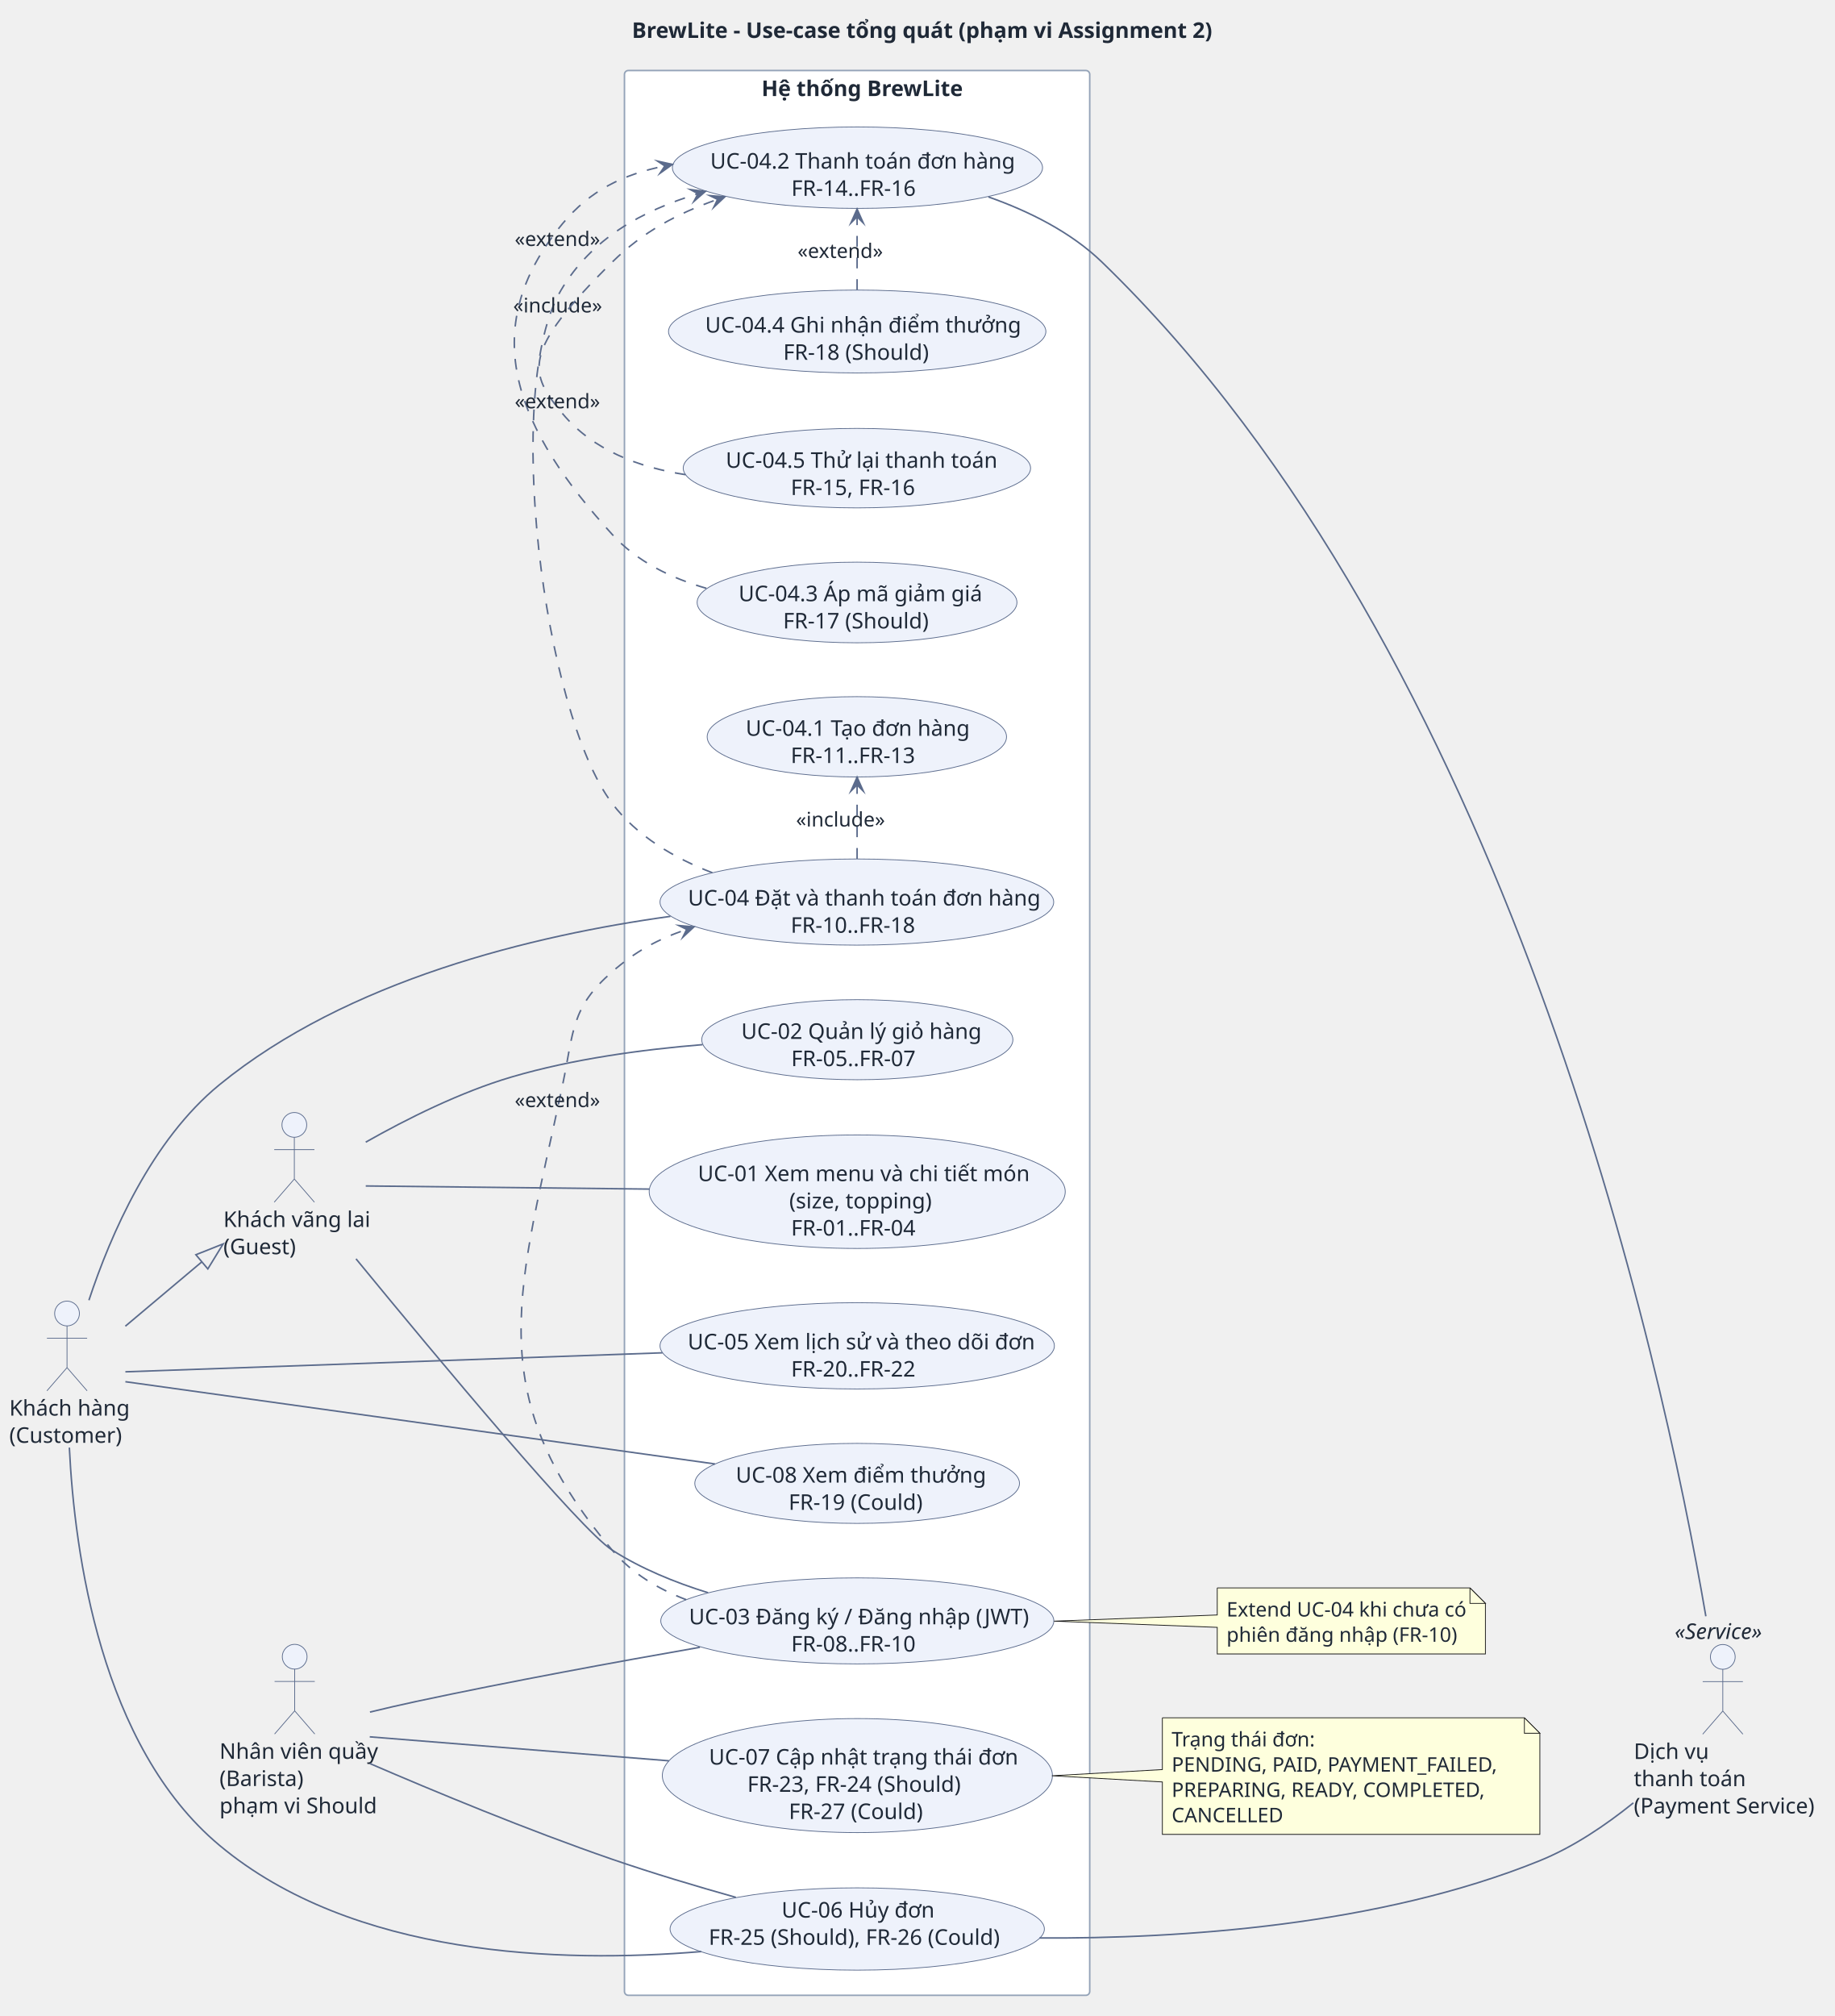
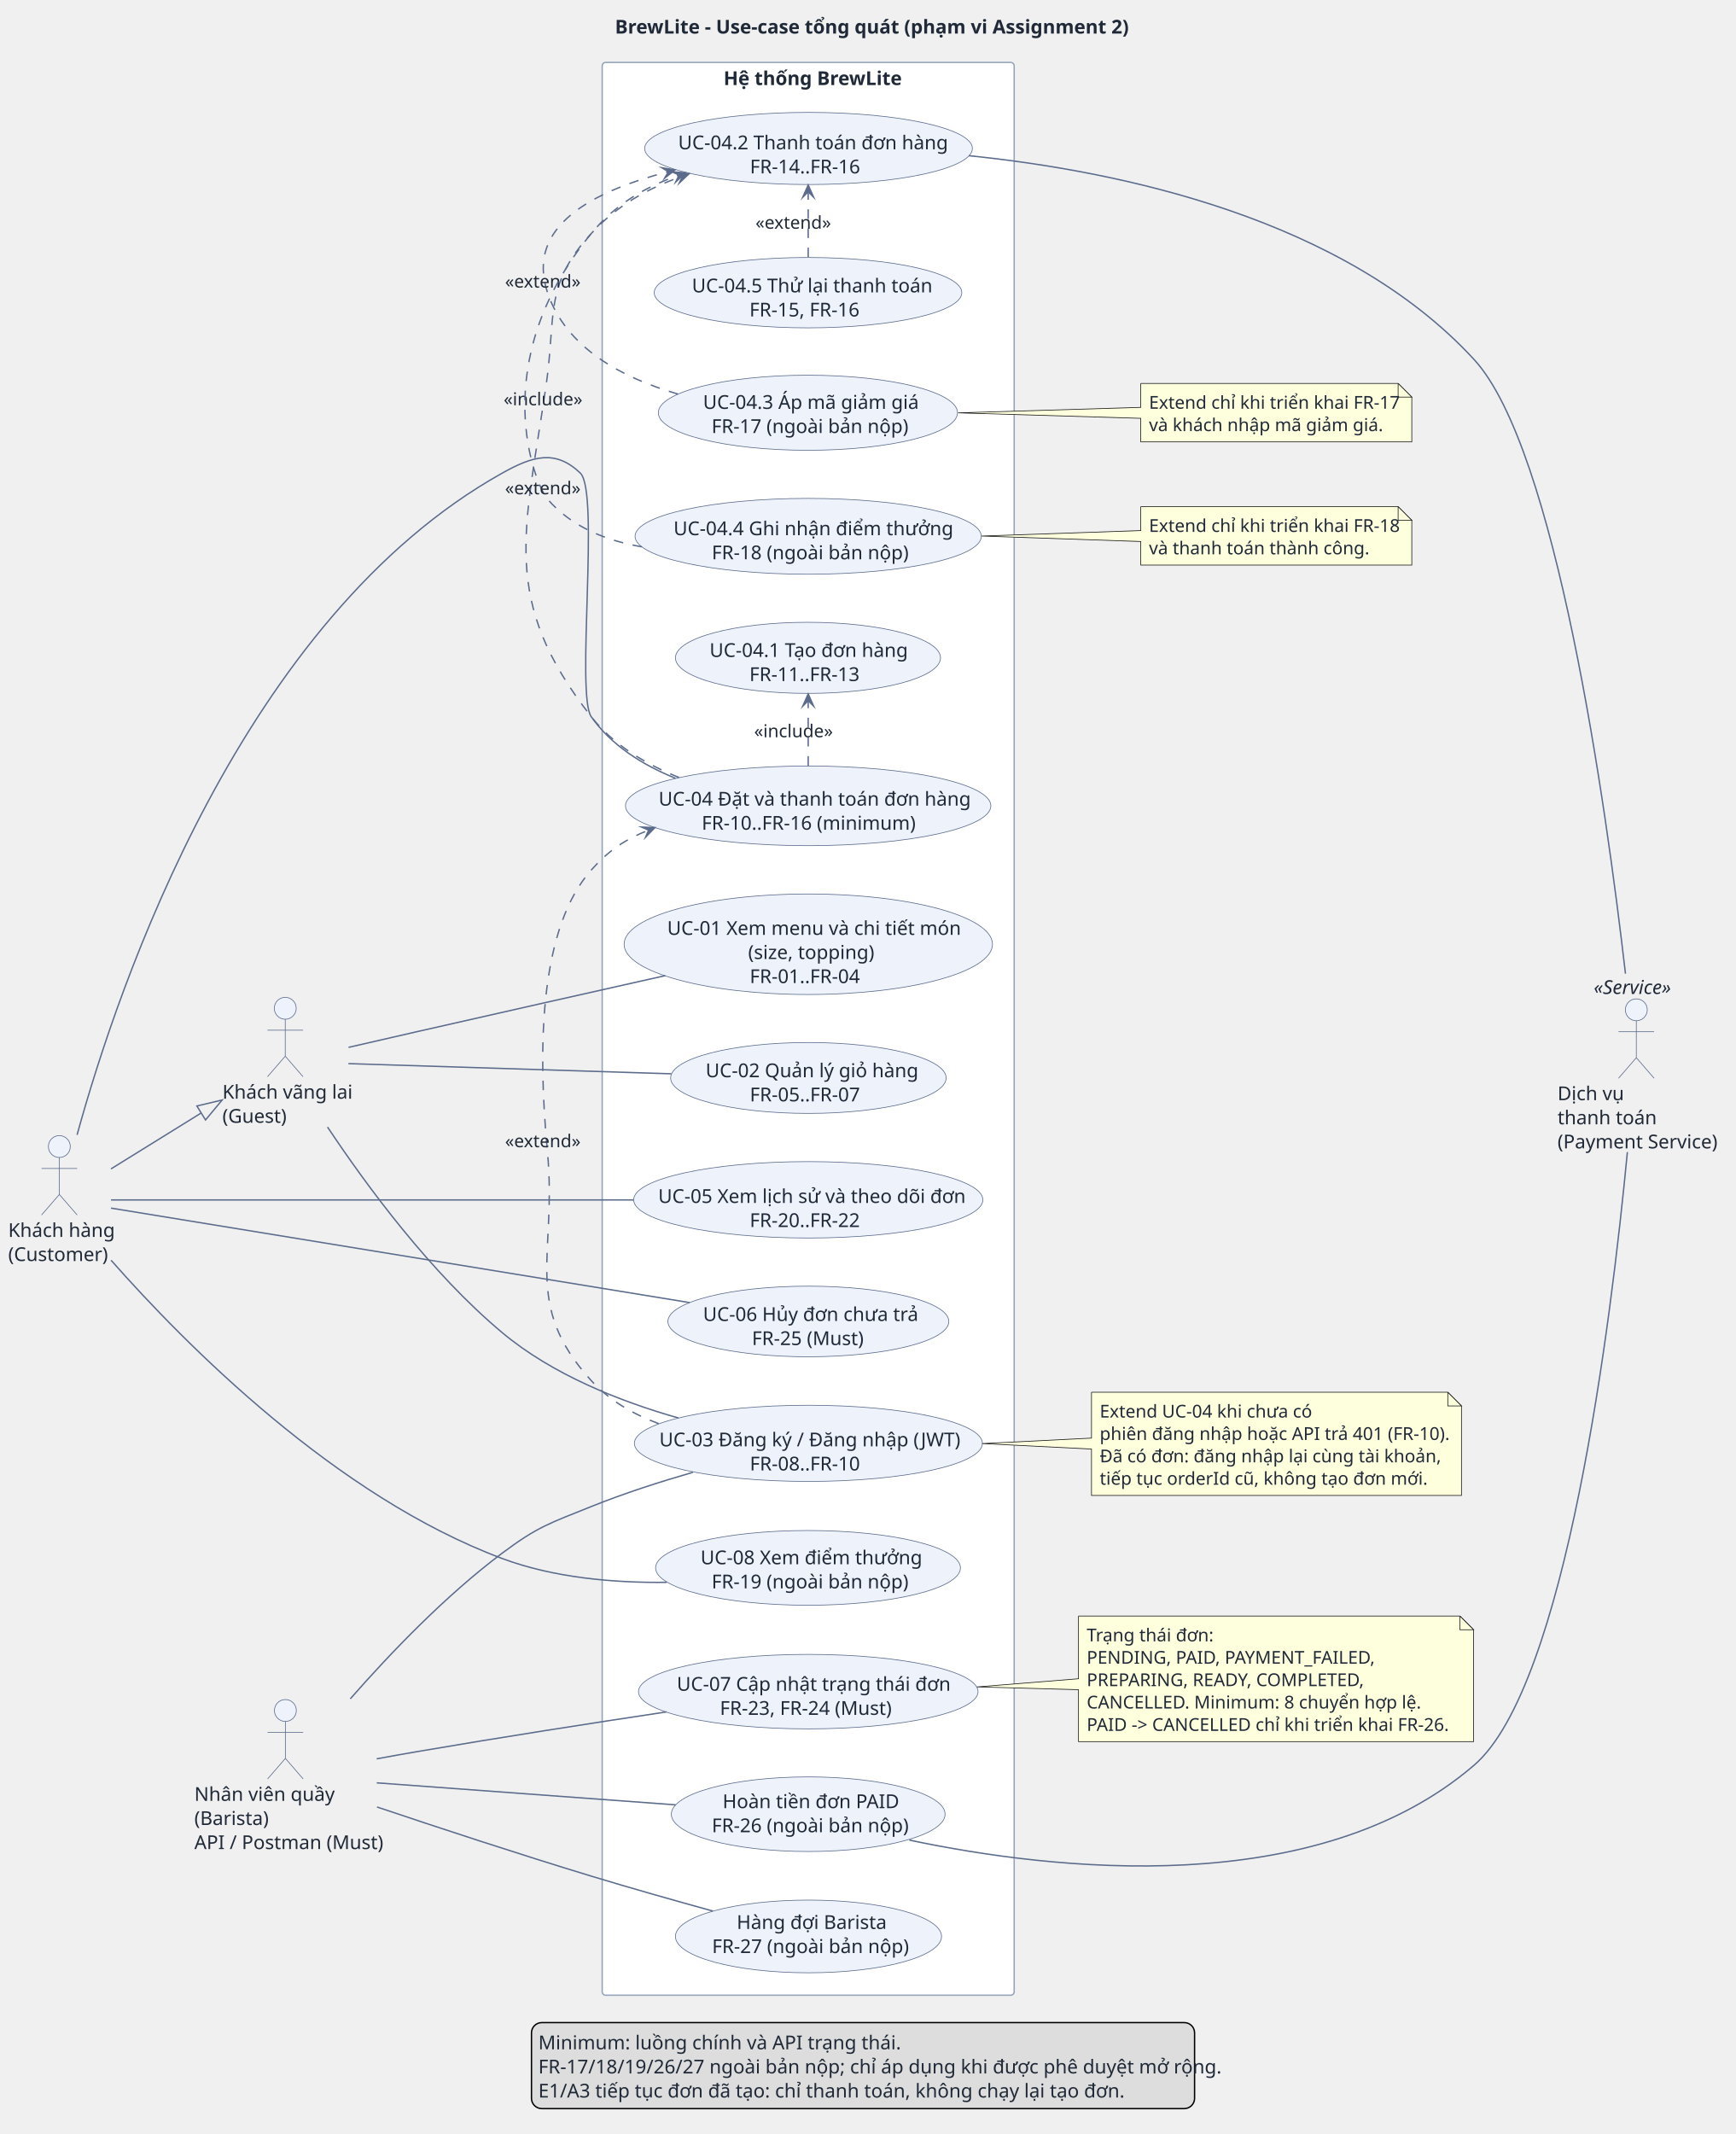
- <svg xmlns="http://www.w3.org/2000/svg" version="1.1" data-diagram-type="DESCRIPTION" style="width:1187px;height:1304px;background:#FFFFFF;" width="1187px" height="1304px" viewBox="0 0 1187 1304" zoomAndPan="magnify" preserveAspectRatio="none" contentStyleType="text/css">
+ <svg xmlns="http://www.w3.org/2000/svg" version="1.1" data-diagram-type="DESCRIPTION" style="width:1268px;height:1559px;background:#FFFFFF;" width="1268px" height="1559px" viewBox="0 0 1268 1559" zoomAndPan="magnify" preserveAspectRatio="none" contentStyleType="text/css">
  <defs />
  <g font-family="sans-serif" lengthAdjust="spacing">
    <g class="title" data-source-line="17">
-       <text x="408.817" y="24.533" fill="#1F2937" font-size="14" textLength="362.51" font-weight="700">BrewLite - Use-case tổng quát (phạm vi Assignment 2)</text>
+       <text x="449.317" y="24.533" fill="#1F2937" font-size="14" textLength="362.51" font-weight="700">BrewLite - Use-case tổng quát (phạm vi Assignment 2)</text>
    </g>
    <g class="cluster" data-qualified-name="H. th.ng BrewLite" id="ent0006" data-source-line="26">
-       <rect x="404" y="45.609" width="301" height="1245" fill="#FFF" style="stroke:#94A3B8;stroke-width:1;" rx="2.5" ry="2.5" />
-       <text x="492.666" y="62.143" fill="#1F2937" font-size="14" textLength="123.669" font-weight="700">Hệ thống BrewLite</text>
+       <rect x="440" y="45.609" width="301" height="1412" fill="#FFF" style="stroke:#94A3B8;stroke-width:1;" rx="2.5" ry="2.5" />
+       <text x="528.666" y="62.143" fill="#1F2937" font-size="14" textLength="123.669" font-weight="700">Hệ thống BrewLite</text>
    </g>
    <g class="entity" data-qualified-name="H. th.ng BrewLite.UC01" id="ent0007" data-source-line="27">
-       <ellipse cx="554.582" cy="770.822" rx="134.582" ry="36.712" fill="#EEF2FB" style="stroke:#5B6B8C;stroke-width:0.5;" />
-       <text x="451.485" y="763.983" fill="#1F2937" font-size="14" textLength="206.192">UC-01 Xem menu và chi tiết món</text>
-       <text x="510.616" y="781.592" fill="#1F2937" font-size="14" textLength="87.931">(size, topping)</text>
-       <text x="511.796" y="799.202" fill="#1F2937" font-size="14" textLength="85.572">FR-01..FR-04</text>
+       <ellipse cx="590.582" cy="689.822" rx="134.582" ry="36.712" fill="#EEF2FB" style="stroke:#5B6B8C;stroke-width:0.5;" />
+       <text x="487.485" y="682.983" fill="#1F2937" font-size="14" textLength="206.192">UC-01 Xem menu và chi tiết món</text>
+       <text x="546.616" y="700.592" fill="#1F2937" font-size="14" textLength="87.931">(size, topping)</text>
+       <text x="547.796" y="718.202" fill="#1F2937" font-size="14" textLength="85.572">FR-01..FR-04</text>
    </g>
    <g class="entity" data-qualified-name="H. th.ng BrewLite.UC02" id="ent0008" data-source-line="28">
-       <ellipse cx="554.653" cy="672.507" rx="100.653" ry="25.898" fill="#EEF2FB" style="stroke:#5B6B8C;stroke-width:0.5;" />
-       <text x="479.553" y="671.98" fill="#1F2937" font-size="14" textLength="150.199">UC-02 Quản lý giỏ hàng</text>
-       <text x="511.867" y="689.59" fill="#1F2937" font-size="14" textLength="85.572">FR-05..FR-07</text>
+       <ellipse cx="590.653" cy="787.507" rx="100.653" ry="25.898" fill="#EEF2FB" style="stroke:#5B6B8C;stroke-width:0.5;" />
+       <text x="515.553" y="786.98" fill="#1F2937" font-size="14" textLength="150.199">UC-02 Quản lý giỏ hàng</text>
+       <text x="547.867" y="804.59" fill="#1F2937" font-size="14" textLength="85.572">FR-05..FR-07</text>
    </g>
    <g class="entity" data-qualified-name="H. th.ng BrewLite.UC03" id="ent0009" data-source-line="29">
-       <ellipse cx="554.645" cy="1048.438" rx="127.145" ry="27.829" fill="#EEF2FB" style="stroke:#5B6B8C;stroke-width:0.5;" />
-       <text x="445.718" y="1050.637" fill="#1F2937" font-size="14" textLength="217.854">UC-03 Đăng ký / Đăng nhập (JWT)</text>
-       <text x="511.859" y="1068.246" fill="#1F2937" font-size="14" textLength="85.572">FR-08..FR-10</text>
+       <ellipse cx="590.645" cy="1054.438" rx="127.145" ry="27.829" fill="#EEF2FB" style="stroke:#5B6B8C;stroke-width:0.5;" />
+       <text x="481.718" y="1056.637" fill="#1F2937" font-size="14" textLength="217.854">UC-03 Đăng ký / Đăng nhập (JWT)</text>
+       <text x="547.859" y="1074.246" fill="#1F2937" font-size="14" textLength="85.572">FR-08..FR-10</text>
    </g>
    <g class="entity" data-qualified-name="H. th.ng BrewLite.UC04" id="ent0010" data-source-line="30">
-       <ellipse cx="554.346" cy="583.479" rx="127.346" ry="27.869" fill="#EEF2FB" style="stroke:#5B6B8C;stroke-width:0.5;" />
-       <text x="445.073" y="585.72" fill="#1F2937" font-size="14" textLength="218.545">UC-04 Đặt và thanh toán đơn hàng</text>
-       <text x="511.559" y="603.329" fill="#1F2937" font-size="14" textLength="85.572">FR-10..FR-18</text>
+       <ellipse cx="590.489" cy="588.707" rx="133.489" ry="29.098" fill="#EEF2FB" style="stroke:#5B6B8C;stroke-width:0.5;" />
+       <text x="481.216" y="588.552" fill="#1F2937" font-size="14" textLength="218.545">UC-04 Đặt và thanh toán đơn hàng</text>
+       <text x="512.706" y="606.161" fill="#1F2937" font-size="14" textLength="155.565">FR-10..FR-16 (minimum)</text>
    </g>
    <g class="entity" data-qualified-name="H. th.ng BrewLite.UC041" id="ent0011" data-source-line="31">
-       <ellipse cx="554.345" cy="476.59" rx="96.845" ry="25.981" fill="#EEF2FB" style="stroke:#5B6B8C;stroke-width:0.5;" />
-       <text x="482.434" y="475.934" fill="#1F2937" font-size="14" textLength="143.821">UC-04.1 Tạo đơn hàng</text>
-       <text x="511.559" y="493.543" fill="#1F2937" font-size="14" textLength="85.572">FR-11..FR-13</text>
+       <ellipse cx="590.345" cy="480.59" rx="96.845" ry="25.981" fill="#EEF2FB" style="stroke:#5B6B8C;stroke-width:0.5;" />
+       <text x="518.434" y="479.934" fill="#1F2937" font-size="14" textLength="143.821">UC-04.1 Tạo đơn hàng</text>
+       <text x="547.559" y="497.543" fill="#1F2937" font-size="14" textLength="85.572">FR-11..FR-13</text>
    </g>
    <g class="entity" data-qualified-name="H. th.ng BrewLite.UC042" id="ent0012" data-source-line="32">
-       <ellipse cx="554.741" cy="108.458" rx="119.741" ry="26.348" fill="#EEF2FB" style="stroke:#5B6B8C;stroke-width:0.5;" />
-       <text x="459.476" y="109.072" fill="#1F2937" font-size="14" textLength="190.531">UC-04.2 Thanh toán đơn hàng</text>
-       <text x="511.955" y="126.681" fill="#1F2937" font-size="14" textLength="85.572">FR-14..FR-16</text>
+       <ellipse cx="590.741" cy="108.458" rx="119.741" ry="26.348" fill="#EEF2FB" style="stroke:#5B6B8C;stroke-width:0.5;" />
+       <text x="495.476" y="109.072" fill="#1F2937" font-size="14" textLength="190.531">UC-04.2 Thanh toán đơn hàng</text>
+       <text x="547.955" y="126.681" fill="#1F2937" font-size="14" textLength="85.572">FR-14..FR-16</text>
    </g>
    <g class="entity" data-qualified-name="H. th.ng BrewLite.UC043" id="ent0013" data-source-line="33">
-       <ellipse cx="554.465" cy="389.692" rx="103.465" ry="26.082" fill="#EEF2FB" style="stroke:#5B6B8C;stroke-width:0.5;" />
-       <text x="477.82" y="388.878" fill="#1F2937" font-size="14" textLength="153.289">UC-04.3 Áp mã giảm giá</text>
-       <text x="506.613" y="406.487" fill="#1F2937" font-size="14" textLength="95.703">FR-17 (Should)</text>
+       <ellipse cx="590.305" cy="301.533" rx="109.305" ry="27.424" fill="#EEF2FB" style="stroke:#5B6B8C;stroke-width:0.5;" />
+       <text x="513.66" y="298.718" fill="#1F2937" font-size="14" textLength="153.289">UC-04.3 Áp mã giảm giá</text>
+       <text x="519.874" y="316.328" fill="#1F2937" font-size="14" textLength="140.861">FR-17 (ngoài bản nộp)</text>
    </g>
    <g class="entity" data-qualified-name="H. th.ng BrewLite.UC044" id="ent0014" data-source-line="34">
-       <ellipse cx="554.567" cy="214.423" rx="122.067" ry="26.813" fill="#EEF2FB" style="stroke:#5B6B8C;stroke-width:0.5;" />
-       <text x="456.184" y="215.119" fill="#1F2937" font-size="14" textLength="196.766">UC-04.4 Ghi nhận điểm thưởng</text>
-       <text x="506.715" y="232.728" fill="#1F2937" font-size="14" textLength="95.703">FR-18 (Should)</text>
+       <ellipse cx="590.497" cy="391.809" rx="126.497" ry="27.699" fill="#EEF2FB" style="stroke:#5B6B8C;stroke-width:0.5;" />
+       <text x="492.115" y="390.988" fill="#1F2937" font-size="14" textLength="196.766">UC-04.4 Ghi nhận điểm thưởng</text>
+       <text x="520.067" y="408.598" fill="#1F2937" font-size="14" textLength="140.861">FR-18 (ngoài bản nộp)</text>
    </g>
    <g class="entity" data-qualified-name="H. th.ng BrewLite.UC045" id="ent0015" data-source-line="35">
-       <ellipse cx="554.377" cy="302.811" rx="112.377" ry="25.701" fill="#EEF2FB" style="stroke:#5B6B8C;stroke-width:0.5;" />
-       <text x="469.533" y="302.593" fill="#1F2937" font-size="14" textLength="169.688">UC-04.5 Thử lại thanh toán</text>
-       <text x="511.591" y="320.203" fill="#1F2937" font-size="14" textLength="85.572">FR-15, FR-16</text>
+       <ellipse cx="590.377" cy="213.811" rx="112.377" ry="25.701" fill="#EEF2FB" style="stroke:#5B6B8C;stroke-width:0.5;" />
+       <text x="505.533" y="213.593" fill="#1F2937" font-size="14" textLength="169.688">UC-04.5 Thử lại thanh toán</text>
+       <text x="547.591" y="231.203" fill="#1F2937" font-size="14" textLength="85.572">FR-15, FR-16</text>
    </g>
    <g class="entity" data-qualified-name="H. th.ng BrewLite.UC05" id="ent0016" data-source-line="36">
-       <ellipse cx="554.571" cy="870.524" rx="127.571" ry="27.914" fill="#EEF2FB" style="stroke:#5B6B8C;stroke-width:0.5;" />
-       <text x="444.912" y="872.813" fill="#1F2937" font-size="14" textLength="219.317">UC-05 Xem lịch sử và theo dõi đơn</text>
-       <text x="511.785" y="890.422" fill="#1F2937" font-size="14" textLength="85.572">FR-20..FR-22</text>
+       <ellipse cx="590.571" cy="876.524" rx="127.571" ry="27.914" fill="#EEF2FB" style="stroke:#5B6B8C;stroke-width:0.5;" />
+       <text x="480.912" y="878.813" fill="#1F2937" font-size="14" textLength="219.317">UC-05 Xem lịch sử và theo dõi đơn</text>
+       <text x="547.785" y="896.422" fill="#1F2937" font-size="14" textLength="85.572">FR-20..FR-22</text>
    </g>
    <g class="entity" data-qualified-name="H. th.ng BrewLite.UC06" id="ent0017" data-source-line="37">
-       <ellipse cx="554.581" cy="1247.726" rx="121.081" ry="26.616" fill="#EEF2FB" style="stroke:#5B6B8C;stroke-width:0.5;" />
-       <text x="505.639" y="1240.343" fill="#1F2937" font-size="14" textLength="97.884">UC-06 Hủy đơn</text>
-       <text x="458.495" y="1257.952" fill="#1F2937" font-size="14" textLength="192.172">FR-25 (Should), FR-26 (Could)</text>
+       <ellipse cx="590.625" cy="965.401" rx="102.625" ry="25.792" fill="#EEF2FB" style="stroke:#5B6B8C;stroke-width:0.5;" />
+       <text x="513.653" y="965.041" fill="#1F2937" font-size="14" textLength="153.945">UC-06 Hủy đơn chưa trả</text>
+       <text x="549.401" y="982.65" fill="#1F2937" font-size="14" textLength="82.448">FR-25 (Must)</text>
    </g>
    <g class="entity" data-qualified-name="H. th.ng BrewLite.UC07" id="ent0018" data-source-line="38">
-       <ellipse cx="554.683" cy="1148.49" rx="126.183" ry="36.881" fill="#EEF2FB" style="stroke:#5B6B8C;stroke-width:0.5;" />
-       <text x="458.648" y="1141.381" fill="#1F2937" font-size="14" textLength="192.069">UC-07 Cập nhật trạng thái đơn</text>
-       <text x="483.493" y="1158.991" fill="#1F2937" font-size="14" textLength="142.379">FR-23, FR-24 (Should)</text>
-       <text x="510.338" y="1176.6" fill="#1F2937" font-size="14" textLength="88.689">FR-27 (Could)</text>
-     </g>
-     <g class="entity" data-qualified-name="H. th.ng BrewLite.UC08" id="ent0019" data-source-line="39">
-       <ellipse cx="554.539" cy="959.491" rx="105.039" ry="25.882" fill="#EEF2FB" style="stroke:#5B6B8C;stroke-width:0.5;" />
-       <text x="476.011" y="958.989" fill="#1F2937" font-size="14" textLength="157.056">UC-08 Xem điểm thưởng</text>
-       <text x="510.194" y="976.599" fill="#1F2937" font-size="14" textLength="88.689">FR-19 (Could)</text>
+       <ellipse cx="590.552" cy="1235.82" rx="124.052" ry="27.21" fill="#EEF2FB" style="stroke:#5B6B8C;stroke-width:0.5;" />
+       <text x="494.518" y="1235.19" fill="#1F2937" font-size="14" textLength="192.069">UC-07 Cập nhật trạng thái đơn</text>
+       <text x="525.99" y="1252.8" fill="#1F2937" font-size="14" textLength="129.124">FR-23, FR-24 (Must)</text>
+     </g>
+     <g class="entity" data-qualified-name="H. th.ng BrewLite.Refund" id="ent0019" data-source-line="39">
+       <ellipse cx="590.515" cy="1325.366" rx="100.015" ry="27.256" fill="#EEF2FB" style="stroke:#5B6B8C;stroke-width:0.5;" />
+       <text x="527.946" y="1320.938" fill="#1F2937" font-size="14" textLength="125.139">Hoàn tiền đơn PAID</text>
+       <text x="520.085" y="1338.547" fill="#1F2937" font-size="14" textLength="140.861">FR-26 (ngoài bản nộp)</text>
+     </g>
+     <g class="entity" data-qualified-name="H. th.ng BrewLite.Queue" id="ent0020" data-source-line="40">
+       <ellipse cx="590.721" cy="1414.667" rx="97.221" ry="26.558" fill="#EEF2FB" style="stroke:#5B6B8C;stroke-width:0.5;" />
+       <text x="538.273" y="1409.206" fill="#1F2937" font-size="14" textLength="104.897">Hàng đợi Barista</text>
+       <text x="520.291" y="1426.815" fill="#1F2937" font-size="14" textLength="140.861">FR-27 (ngoài bản nộp)</text>
+     </g>
+     <g class="entity" data-qualified-name="H. th.ng BrewLite.UC08" id="ent0021" data-source-line="41">
+       <ellipse cx="590.374" cy="1145.412" rx="111.374" ry="27.302" fill="#EEF2FB" style="stroke:#5B6B8C;stroke-width:0.5;" />
+       <text x="511.846" y="1142.773" fill="#1F2937" font-size="14" textLength="157.056">UC-08 Xem điểm thưởng</text>
+       <text x="519.943" y="1160.382" fill="#1F2937" font-size="14" textLength="140.861">FR-19 (ngoài bản nộp)</text>
    </g>
    <g class="entity" data-qualified-name="Guest" id="ent0001" data-source-line="19">
-       <ellipse cx="190.42" cy="727.609" rx="8" ry="8" fill="#EEF2FB" style="stroke:#5B6B8C;stroke-width:0.5;" />
-       <path d="M190.42,735.609 L190.42,762.609 M177.42,743.609 L203.42,743.609 M190.42,762.609 L177.42,777.609 M190.42,762.609 L203.42,777.609" style="stroke:#5B6B8C;stroke-width:0.5;" fill="none" />
-       <text x="144.5" y="793.643" fill="#1F2937" font-size="14" textLength="91.841">Khách vãng lai</text>
-       <text x="144.5" y="811.252" fill="#1F2937" font-size="14" textLength="46.676">(Guest)</text>
+       <ellipse cx="208.42" cy="736.609" rx="8" ry="8" fill="#EEF2FB" style="stroke:#5B6B8C;stroke-width:0.5;" />
+       <path d="M208.42,744.609 L208.42,771.609 M195.42,752.609 L221.42,752.609 M208.42,771.609 L195.42,786.609 M208.42,771.609 L221.42,786.609" style="stroke:#5B6B8C;stroke-width:0.5;" fill="none" />
+       <text x="162.5" y="802.643" fill="#1F2937" font-size="14" textLength="91.841">Khách vãng lai</text>
+       <text x="162.5" y="820.252" fill="#1F2937" font-size="14" textLength="46.676">(Guest)</text>
    </g>
    <g class="entity" data-qualified-name="Customer" id="ent0002" data-source-line="20">
-       <ellipse cx="43.365" cy="849.609" rx="8" ry="8" fill="#EEF2FB" style="stroke:#5B6B8C;stroke-width:0.5;" />
-       <path d="M43.365,857.609 L43.365,884.609 M30.365,865.609 L56.365,865.609 M43.365,884.609 L30.365,899.609 M43.365,884.609 L56.365,899.609" style="stroke:#5B6B8C;stroke-width:0.5;" fill="none" />
-       <text x="6" y="915.643" fill="#1F2937" font-size="14" textLength="74.73">Khách hàng</text>
-       <text x="6" y="933.252" fill="#1F2937" font-size="14" textLength="70.007">(Customer)</text>
+       <ellipse cx="43.365" cy="837.609" rx="8" ry="8" fill="#EEF2FB" style="stroke:#5B6B8C;stroke-width:0.5;" />
+       <path d="M43.365,845.609 L43.365,872.609 M30.365,853.609 L56.365,853.609 M43.365,872.609 L30.365,887.609 M43.365,872.609 L56.365,887.609" style="stroke:#5B6B8C;stroke-width:0.5;" fill="none" />
+       <text x="6" y="903.643" fill="#1F2937" font-size="14" textLength="74.73">Khách hàng</text>
+       <text x="6" y="921.252" fill="#1F2937" font-size="14" textLength="70.007">(Customer)</text>
    </g>
    <g class="entity" data-qualified-name="Barista" id="ent0003" data-source-line="21">
-       <ellipse cx="190.645" cy="1071.609" rx="8" ry="8" fill="#EEF2FB" style="stroke:#5B6B8C;stroke-width:0.5;" />
-       <path d="M190.645,1079.609 L190.645,1106.609 M177.645,1087.609 L203.645,1087.609 M190.645,1106.609 L177.645,1121.609 M190.645,1106.609 L203.645,1121.609" style="stroke:#5B6B8C;stroke-width:0.5;" fill="none" />
-       <text x="142" y="1137.643" fill="#1F2937" font-size="14" textLength="97.289">Nhân viên quầy</text>
-       <text x="142" y="1155.252" fill="#1F2937" font-size="14" textLength="52.896">(Barista)</text>
-       <text x="142" y="1172.861" fill="#1F2937" font-size="14" textLength="96.503">phạm vi Should</text>
+       <ellipse cx="208.517" cy="1249.609" rx="8" ry="8" fill="#EEF2FB" style="stroke:#5B6B8C;stroke-width:0.5;" />
+       <path d="M208.517,1257.609 L208.517,1284.609 M195.517,1265.609 L221.517,1265.609 M208.517,1284.609 L195.517,1299.609 M208.517,1284.609 L221.517,1299.609" style="stroke:#5B6B8C;stroke-width:0.5;" fill="none" />
+       <text x="142" y="1315.643" fill="#1F2937" font-size="14" textLength="97.289">Nhân viên quầy</text>
+       <text x="142" y="1333.252" fill="#1F2937" font-size="14" textLength="52.896">(Barista)</text>
+       <text x="142" y="1350.861" fill="#1F2937" font-size="14" textLength="133.034">API / Postman (Must)</text>
    </g>
    <g class="entity" data-qualified-name="Pay" id="ent0004" data-source-line="22">
-       <ellipse cx="1114.572" cy="1071.719" rx="8" ry="8" fill="#EEF2FB" style="stroke:#5B6B8C;stroke-width:0.5;" />
-       <path d="M1114.572,1079.719 L1114.572,1106.719 M1101.572,1087.719 L1127.572,1087.719 M1114.572,1106.719 L1101.572,1121.719 M1114.572,1106.719 L1127.572,1121.719" style="stroke:#5B6B8C;stroke-width:0.5;" fill="none" />
-       <text x="1057" y="1137.752" fill="#1F2937" font-size="14" textLength="46.683">Dịch vụ</text>
-       <text x="1057" y="1155.361" fill="#1F2937" font-size="14" textLength="66.172">thanh toán</text>
-       <text x="1057" y="1172.971" fill="#1F2937" font-size="14" textLength="115.145">(Payment Service)</text>
-       <text x="1083.445" y="1060.143" fill="#1F2937" font-size="14" textLength="62.255" font-style="italic">«Service»</text>
-     </g>
-     <g class="entity" data-qualified-name="GMN38" id="ent0039" data-source-line="66">
-       <path d="M787.5,1027.109 L787.5,1044.609 L681.9,1048.609 L787.5,1052.609 L787.5,1069.813 A0,0 0 0 0 787.5,1069.813 L960.996,1069.813 A0,0 0 0 0 960.996,1069.813 L960.996,1037.109 L950.996,1027.109 L787.5,1027.109 A0,0 0 0 0 787.5,1027.109" style="stroke:#181818;stroke-width:0.5;" fill="#FEFFDD" />
-       <path d="M950.996,1027.109 L950.996,1037.109 L960.996,1037.109 L950.996,1027.109" style="stroke:#181818;stroke-width:0.5;" fill="#FEFFDD" />
-       <text x="793.5" y="1045.604" fill="#1F2937" font-size="13" textLength="152.496">Extend UC-04 khi chưa có</text>
-       <text x="793.5" y="1061.956" fill="#1F2937" font-size="13" textLength="145.26">phiên đăng nhập (FR-10)</text>
-     </g>
-     <g class="entity" data-qualified-name="GMN41" id="ent0042" data-source-line="71">
-       <path d="M752,1111.109 L752,1144.609 L680.53,1148.609 L752,1152.609 L752,1186.516 A0,0 0 0 0 752,1186.516 L996.215,1186.516 A0,0 0 0 0 996.215,1186.516 L996.215,1121.109 L986.215,1111.109 L752,1111.109 A0,0 0 0 0 752,1111.109" style="stroke:#181818;stroke-width:0.5;" fill="#FEFFDD" />
-       <path d="M986.215,1111.109 L986.215,1121.109 L996.215,1121.109 L986.215,1111.109" style="stroke:#181818;stroke-width:0.5;" fill="#FEFFDD" />
-       <text x="758" y="1129.604" fill="#1F2937" font-size="13" textLength="88.74">Trạng thái đơn:</text>
-       <text x="758" y="1145.956" fill="#1F2937" font-size="13" textLength="223.215">PENDING, PAID, PAYMENT_FAILED,</text>
-       <text x="758" y="1162.308" fill="#1F2937" font-size="13" textLength="220.321">PREPARING, READY, COMPLETED,</text>
-       <text x="758" y="1178.659" fill="#1F2937" font-size="13" textLength="78.025">CANCELLED</text>
+       <ellipse cx="1195.572" cy="737.719" rx="8" ry="8" fill="#EEF2FB" style="stroke:#5B6B8C;stroke-width:0.5;" />
+       <path d="M1195.572,745.719 L1195.572,772.719 M1182.572,753.719 L1208.572,753.719 M1195.572,772.719 L1182.572,787.719 M1195.572,772.719 L1208.572,787.719" style="stroke:#5B6B8C;stroke-width:0.5;" fill="none" />
+       <text x="1138" y="803.752" fill="#1F2937" font-size="14" textLength="46.683">Dịch vụ</text>
+       <text x="1138" y="821.361" fill="#1F2937" font-size="14" textLength="66.172">thanh toán</text>
+       <text x="1138" y="838.971" fill="#1F2937" font-size="14" textLength="115.145">(Payment Service)</text>
+       <text x="1164.445" y="726.143" fill="#1F2937" font-size="14" textLength="62.255" font-style="italic">«Service»</text>
+     </g>
+     <g class="entity" data-qualified-name="GMN41" id="ent0042" data-source-line="69">
+       <path d="M797.5,1017.109 L797.5,1050.609 L717.62,1054.609 L797.5,1058.609 L797.5,1092.516 A0,0 0 0 0 797.5,1092.516 L1067.823,1092.516 A0,0 0 0 0 1067.823,1092.516 L1067.823,1027.109 L1057.823,1017.109 L797.5,1017.109 A0,0 0 0 0 797.5,1017.109" style="stroke:#181818;stroke-width:0.5;" fill="#FEFFDD" />
+       <path d="M1057.823,1017.109 L1057.823,1027.109 L1067.823,1027.109 L1057.823,1017.109" style="stroke:#181818;stroke-width:0.5;" fill="#FEFFDD" />
+       <text x="803.5" y="1035.604" fill="#1F2937" font-size="13" textLength="152.496">Extend UC-04 khi chưa có</text>
+       <text x="803.5" y="1051.956" fill="#1F2937" font-size="13" textLength="249.323">phiên đăng nhập hoặc API trả 401 (FR-10).</text>
+       <text x="803.5" y="1068.308" fill="#1F2937" font-size="13" textLength="237.637">Đã có đơn: đăng nhập lại cùng tài khoản,</text>
+       <text x="803.5" y="1084.659" fill="#1F2937" font-size="13" textLength="224.447">tiếp tục orderId cũ, không tạo đơn mới.</text>
+     </g>
+     <g class="entity" data-qualified-name="GMN44" id="ent0045" data-source-line="76">
+       <path d="M788,1180.609 L788,1226.419 L713.77,1232.369 L788,1234.419 L788,1272.367 A0,0 0 0 0 788,1272.367 L1076.674,1272.367 A0,0 0 0 0 1076.674,1272.367 L1076.674,1190.609 L1066.674,1180.609 L788,1180.609 A0,0 0 0 0 788,1180.609" style="stroke:#181818;stroke-width:0.5;" fill="#FEFFDD" />
+       <path d="M1066.674,1180.609 L1066.674,1190.609 L1076.674,1190.609 L1066.674,1180.609" style="stroke:#181818;stroke-width:0.5;" fill="#FEFFDD" />
+       <text x="794" y="1199.104" fill="#1F2937" font-size="13" textLength="88.74">Trạng thái đơn:</text>
+       <text x="794" y="1215.456" fill="#1F2937" font-size="13" textLength="223.215">PENDING, PAID, PAYMENT_FAILED,</text>
+       <text x="794" y="1231.808" fill="#1F2937" font-size="13" textLength="220.321">PREPARING, READY, COMPLETED,</text>
+       <text x="794" y="1248.159" fill="#1F2937" font-size="13" textLength="241.896">CANCELLED. Minimum: 8 chuyển hợp lệ.</text>
+       <text x="794" y="1264.511" fill="#1F2937" font-size="13" textLength="267.674">PAID -&gt; CANCELLED chỉ khi triển khai FR-26.</text>
+     </g>
+     <g class="entity" data-qualified-name="GMN47" id="ent0048" data-source-line="84">
+       <path d="M833.5,280.109 L833.5,297.609 L700.01,301.609 L833.5,305.609 L833.5,322.813 A0,0 0 0 0 833.5,322.813 L1031.523,322.813 A0,0 0 0 0 1031.523,322.813 L1031.523,290.109 L1021.523,280.109 L833.5,280.109 A0,0 0 0 0 833.5,280.109" style="stroke:#181818;stroke-width:0.5;" fill="#FEFFDD" />
+       <path d="M1021.523,280.109 L1021.523,290.109 L1031.523,290.109 L1021.523,280.109" style="stroke:#181818;stroke-width:0.5;" fill="#FEFFDD" />
+       <text x="839.5" y="298.604" fill="#1F2937" font-size="13" textLength="177.023">Extend chỉ khi triển khai FR-17</text>
+       <text x="839.5" y="314.956" fill="#1F2937" font-size="13" textLength="162.595">và khách nhập mã giảm giá.</text>
+     </g>
+     <g class="entity" data-qualified-name="GMN50" id="ent0051" data-source-line="89">
+       <path d="M833.5,370.109 L833.5,387.609 L717.14,391.609 L833.5,395.609 L833.5,412.813 A0,0 0 0 0 833.5,412.813 L1031.523,412.813 A0,0 0 0 0 1031.523,412.813 L1031.523,380.109 L1021.523,370.109 L833.5,370.109 A0,0 0 0 0 833.5,370.109" style="stroke:#181818;stroke-width:0.5;" fill="#FEFFDD" />
+       <path d="M1021.523,370.109 L1021.523,380.109 L1031.523,380.109 L1021.523,370.109" style="stroke:#181818;stroke-width:0.5;" fill="#FEFFDD" />
+       <text x="839.5" y="388.604" fill="#1F2937" font-size="13" textLength="177.023">Extend chỉ khi triển khai FR-18</text>
+       <text x="839.5" y="404.956" fill="#1F2937" font-size="13" textLength="150.344">và thanh toán thành công.</text>
    </g>
    <g class="link" data-entity-1="ent0002" data-entity-2="ent0001" id="lnk5" data-source-line="24" data-link-type="extension">
-       <path d="M81.09,857.819 C100.3,841.659 110.249,833.3 130.589,816.18" style="stroke:#5B6B8C;stroke-width:1;" fill="none" id="Customer-to-Guest" />
-       <polygon points="144.36,804.589,126.725,811.59,134.452,820.771,144.36,804.589" fill="none" style="stroke:#5B6B8C;stroke-width:1;stroke-linejoin:miter;stroke-miterlimit:10;" />
-     </g>
-     <g class="link" data-entity-1="ent0001" data-entity-2="ent0007" id="lnk20" data-source-line="42" data-link-type="association">
-       <path d="M236.62,767.109 C282.39,767.609 355.48,768.419 419.94,769.129" style="stroke:#5B6B8C;stroke-width:1;" fill="none" id="Guest-UC01" />
-     </g>
-     <g class="link" data-entity-1="ent0001" data-entity-2="ent0008" id="lnk21" data-source-line="43" data-link-type="association">
-       <path d="M236.61,738.779 C263.12,723.769 297.86,706.369 331,696.609 C370.51,684.979 415.45,678.869 454.54,675.699" style="stroke:#5B6B8C;stroke-width:1;" fill="none" id="Guest-UC02" />
-     </g>
-     <g class="link" data-entity-1="ent0001" data-entity-2="ent0009" id="lnk22" data-source-line="44" data-link-type="association">
-       <path d="M230.33,814.259 C283.74,879.349 375.58,989.509 396,1002.609 C414.7,1014.609 436.63,1023.569 458.08,1030.219" style="stroke:#5B6B8C;stroke-width:1;" fill="none" id="Guest-UC03" />
-     </g>
-     <g class="link" data-entity-1="ent0002" data-entity-2="ent0010" id="lnk23" data-source-line="46" data-link-type="association">
-       <path d="M57.53,841.019 C71.58,798.489 98.05,737.519 142,701.609 C224.88,633.899 344.72,605.029 433.72,592.719" style="stroke:#5B6B8C;stroke-width:1;" fill="none" id="Customer-UC04" />
-     </g>
-     <g class="link" data-entity-1="ent0002" data-entity-2="ent0016" id="lnk24" data-source-line="47" data-link-type="association">
-       <path d="M81.11,887.319 C152.74,884.779 314.4,879.069 428.58,875.029" style="stroke:#5B6B8C;stroke-width:1;" fill="none" id="Customer-UC05" />
-     </g>
-     <g class="link" data-entity-1="ent0002" data-entity-2="ent0017" id="lnk25" data-source-line="48" data-link-type="association">
-       <path d="M44.87,936.329 C48.2,1004.729 65.21,1129.459 142,1193.609 C228.26,1265.669 362.2,1269.959 453.67,1262.319" style="stroke:#5B6B8C;stroke-width:1;" fill="none" id="Customer-UC06" />
-     </g>
-     <g class="link" data-entity-1="ent0002" data-entity-2="ent0019" id="lnk26" data-source-line="49" data-link-type="association">
-       <path d="M81.11,893.719 C160.2,904.749 349.07,931.089 462.58,946.929" style="stroke:#5B6B8C;stroke-width:1;" fill="none" id="Customer-UC08" />
-     </g>
-     <g class="link" data-entity-1="ent0003" data-entity-2="ent0009" id="lnk27" data-source-line="51" data-link-type="association">
-       <path d="M239.35,1107.409 C249.14,1105.039 259.38,1102.669 269,1100.609 C329.76,1087.619 398.26,1075.039 452.82,1065.499" style="stroke:#5B6B8C;stroke-width:1;" fill="none" id="Barista-UC03" />
-     </g>
-     <g class="link" data-entity-1="ent0003" data-entity-2="ent0018" id="lnk28" data-source-line="52" data-link-type="association">
-       <path d="M239.2,1123.429 C288.25,1127.359 366.62,1133.639 432.82,1138.939" style="stroke:#5B6B8C;stroke-width:1;" fill="none" id="Barista-UC07" />
-     </g>
-     <g class="link" data-entity-1="ent0003" data-entity-2="ent0017" id="lnk29" data-source-line="53" data-link-type="association">
-       <path d="M239.29,1140.709 C280.39,1158.439 341.48,1183.819 396,1202.609 C421.81,1211.509 450.41,1220.059 476.08,1227.269" style="stroke:#5B6B8C;stroke-width:1;" fill="none" id="Barista-UC06" />
-     </g>
-     <g class="link" data-entity-1="ent0010" data-entity-2="ent0011" id="lnk30" data-source-line="55" data-link-type="dependency">
-       <path d="M554.5,555.499 C554.5,539.149 554.5,523.689 554.5,507.699" style="stroke:#5B6B8C;stroke-width:1;stroke-dasharray:7,7;" fill="none" id="UC04-to-UC041" />
-       <polygon points="554.5,502.699,550.5,511.699,554.5,507.699,558.5,511.699,554.5,502.699" fill="#5B6B8C" style="stroke:#5B6B8C;stroke-width:1;stroke-linejoin:miter;stroke-miterlimit:10;" />
-       <text x="515" y="534.604" fill="#1F2937" font-size="13" textLength="55.656">«include»</text>
-     </g>
-     <g class="link" data-entity-1="ent0010" data-entity-2="ent0012" id="lnk31" data-source-line="56" data-link-type="dependency">
-       <path d="M460.86,564.519 C436.17,555.019 411.99,540.819 396,519.609 C351.37,460.399 325.15,251.359 363,187.609 C382.83,154.209 415.229,136.393 451.589,125.263" style="stroke:#5B6B8C;stroke-width:1;stroke-dasharray:7,7;" fill="none" id="UC04-to-UC042" />
-       <polygon points="456.37,123.799,446.593,122.609,451.589,125.263,448.935,130.258,456.37,123.799" fill="#5B6B8C" style="stroke:#5B6B8C;stroke-width:1;stroke-linejoin:miter;stroke-miterlimit:10;" />
-       <text x="332" y="202.104" fill="#1F2937" font-size="13" textLength="55.656">«include»</text>
-     </g>
-     <g class="link" data-entity-1="ent0013" data-entity-2="ent0012" id="lnk32" data-source-line="57" data-link-type="dependency">
-       <path d="M456.99,380.539 C434.18,373.969 411.92,363.169 396,345.609 C335.23,278.599 306.28,214.259 364,144.609 C381.72,123.229 402.901,112.888 430.121,107.338" style="stroke:#5B6B8C;stroke-width:1;stroke-dasharray:7,7;" fill="none" id="UC043-to-UC042" />
-       <polygon points="435.02,106.339,425.402,104.218,430.121,107.338,427.001,112.057,435.02,106.339" fill="#5B6B8C" style="stroke:#5B6B8C;stroke-width:1;stroke-linejoin:miter;stroke-miterlimit:10;" />
-       <text x="333" y="159.104" fill="#1F2937" font-size="13" textLength="53.492">«extend»</text>
-     </g>
-     <g class="link" data-entity-1="ent0014" data-entity-2="ent0012" id="lnk33" data-source-line="58" data-link-type="dependency">
-       <path d="M554.5,187.589 C554.5,171.519 554.5,156.209 554.5,140.219" style="stroke:#5B6B8C;stroke-width:1;stroke-dasharray:7,7;" fill="none" id="UC044-to-UC042" />
-       <polygon points="554.5,135.219,550.5,144.219,554.5,140.219,558.5,144.219,554.5,135.219" fill="#5B6B8C" style="stroke:#5B6B8C;stroke-width:1;stroke-linejoin:miter;stroke-miterlimit:10;" />
-       <text x="516" y="166.854" fill="#1F2937" font-size="13" textLength="53.492">«extend»</text>
-     </g>
-     <g class="link" data-entity-1="ent0015" data-entity-2="ent0012" id="lnk34" data-source-line="59" data-link-type="dependency">
-       <path d="M443.51,307.029 C413.32,302.339 383.59,291.119 364,267.609 C342.12,241.339 336.88,227.949 396,169.609 C415.94,149.929 438.183,138.119 464.223,128.959" style="stroke:#5B6B8C;stroke-width:1;stroke-dasharray:7,7;" fill="none" id="UC045-to-UC042" />
-       <polygon points="468.94,127.299,459.123,126.513,464.223,128.959,461.777,134.059,468.94,127.299" fill="#5B6B8C" style="stroke:#5B6B8C;stroke-width:1;stroke-linejoin:miter;stroke-miterlimit:10;" />
-       <text x="333" y="264.104" fill="#1F2937" font-size="13" textLength="53.492">«extend»</text>
-     </g>
-     <g class="link" data-entity-1="ent0009" data-entity-2="ent0010" id="lnk35" data-source-line="60" data-link-type="dependency">
-       <path d="M443.93,1034.719 C425.63,1027.729 408.56,1017.509 396,1002.609 C309.28,899.749 336.41,833.279 364,701.609 C371.27,666.939 369.3,651.889 396,628.609 C411.09,615.449 425.053,607.748 444.243,601.138" style="stroke:#5B6B8C;stroke-width:1;stroke-dasharray:7,7;" fill="none" id="UC03-to-UC04" />
-       <polygon points="448.97,599.509,439.158,598.658,444.243,601.138,441.763,606.222,448.97,599.509" fill="#5B6B8C" style="stroke:#5B6B8C;stroke-width:1;stroke-linejoin:miter;stroke-miterlimit:10;" />
-       <text x="333" y="716.104" fill="#1F2937" font-size="13" textLength="53.492">«extend»</text>
-     </g>
-     <g class="link" data-entity-1="ent0012" data-entity-2="ent0004" id="lnk36" data-source-line="62" data-link-type="association">
-       <path d="M639.46,127.369 C665.56,136.559 692.77,150.029 713,169.609 C975.52,423.639 1074.76,877.179 1103.61,1045.439" style="stroke:#5B6B8C;stroke-width:1;" fill="none" id="UC042-Pay" />
-     </g>
-     <g class="link" data-entity-1="ent0017" data-entity-2="ent0004" id="lnk37" data-source-line="63" data-link-type="association">
-       <path d="M672.45,1253.539 C763.78,1254.069 892.16,1245.629 996,1203.609 C1017.7,1194.829 1038.67,1180.719 1056.73,1166.129" style="stroke:#5B6B8C;stroke-width:1;" fill="none" id="UC06-Pay" />
+       <path d="M81.08,853.939 C105.11,839.049 121.409,828.949 147.009,813.089" style="stroke:#5B6B8C;stroke-width:1;" fill="none" id="Customer-to-Guest" />
+       <polygon points="162.31,803.609,143.849,807.989,150.168,818.19,162.31,803.609" fill="none" style="stroke:#5B6B8C;stroke-width:1;stroke-linejoin:miter;stroke-miterlimit:10;" />
+     </g>
+     <g class="link" data-entity-1="ent0001" data-entity-2="ent0007" id="lnk22" data-source-line="44" data-link-type="association">
+       <path d="M254.67,765.149 C270.57,761.489 288.58,757.349 305,753.609 C364.98,739.959 432.11,724.849 486.09,712.739" style="stroke:#5B6B8C;stroke-width:1;" fill="none" id="Guest-UC01" />
+     </g>
+     <g class="link" data-entity-1="ent0001" data-entity-2="ent0008" id="lnk23" data-source-line="45" data-link-type="association">
+       <path d="M254.58,777.029 C312.38,778.859 414.23,782.079 490.49,784.479" style="stroke:#5B6B8C;stroke-width:1;" fill="none" id="Guest-UC02" />
+     </g>
+     <g class="link" data-entity-1="ent0001" data-entity-2="ent0009" id="lnk24" data-source-line="46" data-link-type="association">
+       <path d="M239.31,823.359 C268.05,866.569 314.77,929.939 367,973.609 C403.66,1004.259 452.91,1023.779 495.75,1035.949" style="stroke:#5B6B8C;stroke-width:1;" fill="none" id="Guest-UC03" />
+     </g>
+     <g class="link" data-entity-1="ent0002" data-entity-2="ent0010" id="lnk25" data-source-line="48" data-link-type="association">
+       <path d="M56.32,829.059 C86.4,719.699 177.24,451.549 367,345.609 C389.12,333.259 405.69,328.099 424,345.609 C438.31,359.289 420.62,507.409 432,523.609 C446.79,544.669 469.72,558.929 493.54,568.569" style="stroke:#5B6B8C;stroke-width:1;" fill="none" id="Customer-UC04" />
+     </g>
+     <g class="link" data-entity-1="ent0002" data-entity-2="ent0016" id="lnk26" data-source-line="49" data-link-type="association">
+       <path d="M81.11,876.609 C157.9,876.609 338.94,876.609 462.89,876.609" style="stroke:#5B6B8C;stroke-width:1;" fill="none" id="Customer-UC05" />
+     </g>
+     <g class="link" data-entity-1="ent0002" data-entity-2="ent0017" id="lnk27" data-source-line="50" data-link-type="association">
+       <path d="M81.11,882.589 C166.9,896.599 382.86,931.869 503.9,951.629" style="stroke:#5B6B8C;stroke-width:1;" fill="none" id="Customer-UC06" />
+     </g>
+     <g class="link" data-entity-1="ent0002" data-entity-2="ent0021" id="lnk28" data-source-line="51" data-link-type="association">
+       <path d="M81.18,920.699 C135.93,982.769 245.67,1093.379 367,1138.609 C404.66,1152.649 448.44,1156.439 487.16,1155.989" style="stroke:#5B6B8C;stroke-width:1;" fill="none" id="Customer-UC08" />
+     </g>
+     <g class="link" data-entity-1="ent0003" data-entity-2="ent0009" id="lnk29" data-source-line="53" data-link-type="association">
+       <path d="M255.96,1241.059 C285.45,1207.449 325.72,1165.489 367,1134.609 C393.11,1115.079 401.76,1112.799 432,1100.609 C455.65,1091.079 482.01,1082.589 506.3,1075.579" style="stroke:#5B6B8C;stroke-width:1;" fill="none" id="Barista-UC03" />
+     </g>
+     <g class="link" data-entity-1="ent0003" data-entity-2="ent0018" id="lnk30" data-source-line="54" data-link-type="association">
+       <path d="M275.21,1284.929 C285.18,1283.089 295.36,1281.259 305,1279.609 C365.22,1269.279 432.8,1258.779 486.99,1250.629" style="stroke:#5B6B8C;stroke-width:1;" fill="none" id="Barista-UC07" />
+     </g>
+     <g class="link" data-entity-1="ent0003" data-entity-2="ent0019" id="lnk31" data-source-line="55" data-link-type="association">
+       <path d="M275.26,1302.459 C335.48,1306.889 425.36,1313.519 493.58,1318.539" style="stroke:#5B6B8C;stroke-width:1;" fill="none" id="Barista-Refund" />
+     </g>
+     <g class="link" data-entity-1="ent0003" data-entity-2="ent0020" id="lnk32" data-source-line="56" data-link-type="association">
+       <path d="M275.46,1320.109 C319.61,1334.949 379.09,1354.549 432,1370.609 C460.93,1379.389 493.05,1388.479 520.7,1396.099" style="stroke:#5B6B8C;stroke-width:1;" fill="none" id="Barista-Queue" />
+     </g>
+     <g class="link" data-entity-1="ent0010" data-entity-2="ent0011" id="lnk33" data-source-line="58" data-link-type="dependency">
+       <path d="M590.5,559.379 C590.5,543.019 590.5,527.769 590.5,511.909" style="stroke:#5B6B8C;stroke-width:1;stroke-dasharray:7,7;" fill="none" id="UC04-to-UC041" />
+       <polygon points="590.5,506.909,586.5,515.909,590.5,511.909,594.5,515.909,590.5,506.909" fill="#5B6B8C" style="stroke:#5B6B8C;stroke-width:1;stroke-linejoin:miter;stroke-miterlimit:10;" />
+       <text x="551" y="538.604" fill="#1F2937" font-size="13" textLength="55.656">«include»</text>
+     </g>
+     <g class="link" data-entity-1="ent0010" data-entity-2="ent0012" id="lnk34" data-source-line="59" data-link-type="dependency">
+       <path d="M496.15,567.999 C471.9,558.339 448.13,544.219 432,523.609 C365.11,438.119 383.37,389.029 399,281.609 C406.41,230.679 397.17,208.499 432,170.609 C450.9,150.059 472.731,137.91 498.701,128.64" style="stroke:#5B6B8C;stroke-width:1;stroke-dasharray:7,7;" fill="none" id="UC04-to-UC042" />
+       <polygon points="503.41,126.959,493.589,126.218,498.701,128.64,496.279,133.752,503.41,126.959" fill="#5B6B8C" style="stroke:#5B6B8C;stroke-width:1;stroke-linejoin:miter;stroke-miterlimit:10;" />
+       <text x="368" y="296.104" fill="#1F2937" font-size="13" textLength="55.656">«include»</text>
+     </g>
+     <g class="link" data-entity-1="ent0013" data-entity-2="ent0012" id="lnk35" data-source-line="60" data-link-type="dependency">
+       <path d="M495.38,287.889 C454.7,276.119 413.46,254.249 400,213.609 C383.88,164.949 433.581,139.626 488.381,125.396" style="stroke:#5B6B8C;stroke-width:1;stroke-dasharray:7,7;" fill="none" id="UC043-to-UC042" />
+       <polygon points="493.22,124.139,483.504,122.53,488.381,125.396,485.514,130.273,493.22,124.139" fill="#5B6B8C" style="stroke:#5B6B8C;stroke-width:1;stroke-linejoin:miter;stroke-miterlimit:10;" />
+       <text x="369" y="210.104" fill="#1F2937" font-size="13" textLength="53.492">«extend»</text>
+     </g>
+     <g class="link" data-entity-1="ent0014" data-entity-2="ent0012" id="lnk36" data-source-line="61" data-link-type="dependency">
+       <path d="M469.03,399.479 C442.69,394.989 417.52,384.789 400,364.609 C391.07,354.329 354.31,264.959 432,170.609 C449.47,149.399 470.454,137.098 496.094,127.898" style="stroke:#5B6B8C;stroke-width:1;stroke-dasharray:7,7;" fill="none" id="UC044-to-UC042" />
+       <polygon points="500.8,126.209,490.978,125.484,496.094,127.898,493.68,133.014,500.8,126.209" fill="#5B6B8C" style="stroke:#5B6B8C;stroke-width:1;stroke-linejoin:miter;stroke-miterlimit:10;" />
+       <text x="369" y="361.104" fill="#1F2937" font-size="13" textLength="53.492">«extend»</text>
+     </g>
+     <g class="link" data-entity-1="ent0015" data-entity-2="ent0012" id="lnk37" data-source-line="62" data-link-type="dependency">
+       <path d="M590.5,187.919 C590.5,171.899 590.5,156.309 590.5,140.129" style="stroke:#5B6B8C;stroke-width:1;stroke-dasharray:7,7;" fill="none" id="UC045-to-UC042" />
+       <polygon points="590.5,135.129,586.5,144.129,590.5,140.129,594.5,144.129,590.5,135.129" fill="#5B6B8C" style="stroke:#5B6B8C;stroke-width:1;stroke-linejoin:miter;stroke-miterlimit:10;" />
+       <text x="552" y="167.104" fill="#1F2937" font-size="13" textLength="53.492">«extend»</text>
+     </g>
+     <g class="link" data-entity-1="ent0009" data-entity-2="ent0010" id="lnk38" data-source-line="63" data-link-type="dependency">
+       <path d="M481.24,1040.079 C462.71,1033.159 445.22,1023.119 432,1008.609 C381.11,952.739 407.14,916.839 400,841.609 C392.36,761.179 395.11,677.209 432,635.609 C444.47,621.549 456.295,613.45 473.895,606.44" style="stroke:#5B6B8C;stroke-width:1;stroke-dasharray:7,7;" fill="none" id="UC03-to-UC04" />
+       <polygon points="478.54,604.589,468.699,604.204,473.895,606.44,471.659,611.636,478.54,604.589" fill="#5B6B8C" style="stroke:#5B6B8C;stroke-width:1;stroke-linejoin:miter;stroke-miterlimit:10;" />
+       <text x="369" y="838.104" fill="#1F2937" font-size="13" textLength="53.492">«extend»</text>
+     </g>
+     <g class="link" data-entity-1="ent0012" data-entity-2="ent0004" id="lnk39" data-source-line="65" data-link-type="association">
+       <path d="M707.81,113.739 C818.57,125.039 982.06,159.509 1077,262.609 C1136.99,327.759 1173.42,588.079 1187.64,711.309" style="stroke:#5B6B8C;stroke-width:1;" fill="none" id="UC042-Pay" />
+     </g>
+     <g class="link" data-entity-1="ent0019" data-entity-2="ent0004" id="lnk40" data-source-line="66" data-link-type="association">
+       <path d="M664.39,1344.279 C769,1366.339 961.77,1388.619 1077,1289.609 C1144.31,1231.779 1177.12,966.339 1189.04,841.659" style="stroke:#5B6B8C;stroke-width:1;" fill="none" id="Refund-Pay" />
+     </g>
+     <g class="legend" data-source-line="93">
+       <rect x="388.328" y="1477.609" width="484.489" height="62.828" fill="#DDD" style="stroke:#000;stroke-width:1;" rx="7.5" ry="7.5" />
+       <text x="393.328" y="1497.143" fill="#1F2937" font-size="14" textLength="248.233">Minimum: luồng chính và API trạng thái.</text>
+       <text x="393.328" y="1514.752" fill="#1F2937" font-size="14" textLength="474.489">FR-17/18/19/26/27 ngoài bản nộp; chỉ áp dụng khi được phê duyệt mở rộng.</text>
+       <text x="393.328" y="1532.361" fill="#1F2937" font-size="14" textLength="407.524">E1/A3 tiếp tục đơn đã tạo: chỉ thanh toán, không chạy lại tạo đơn.</text>
    </g>
  </g>
</svg>
